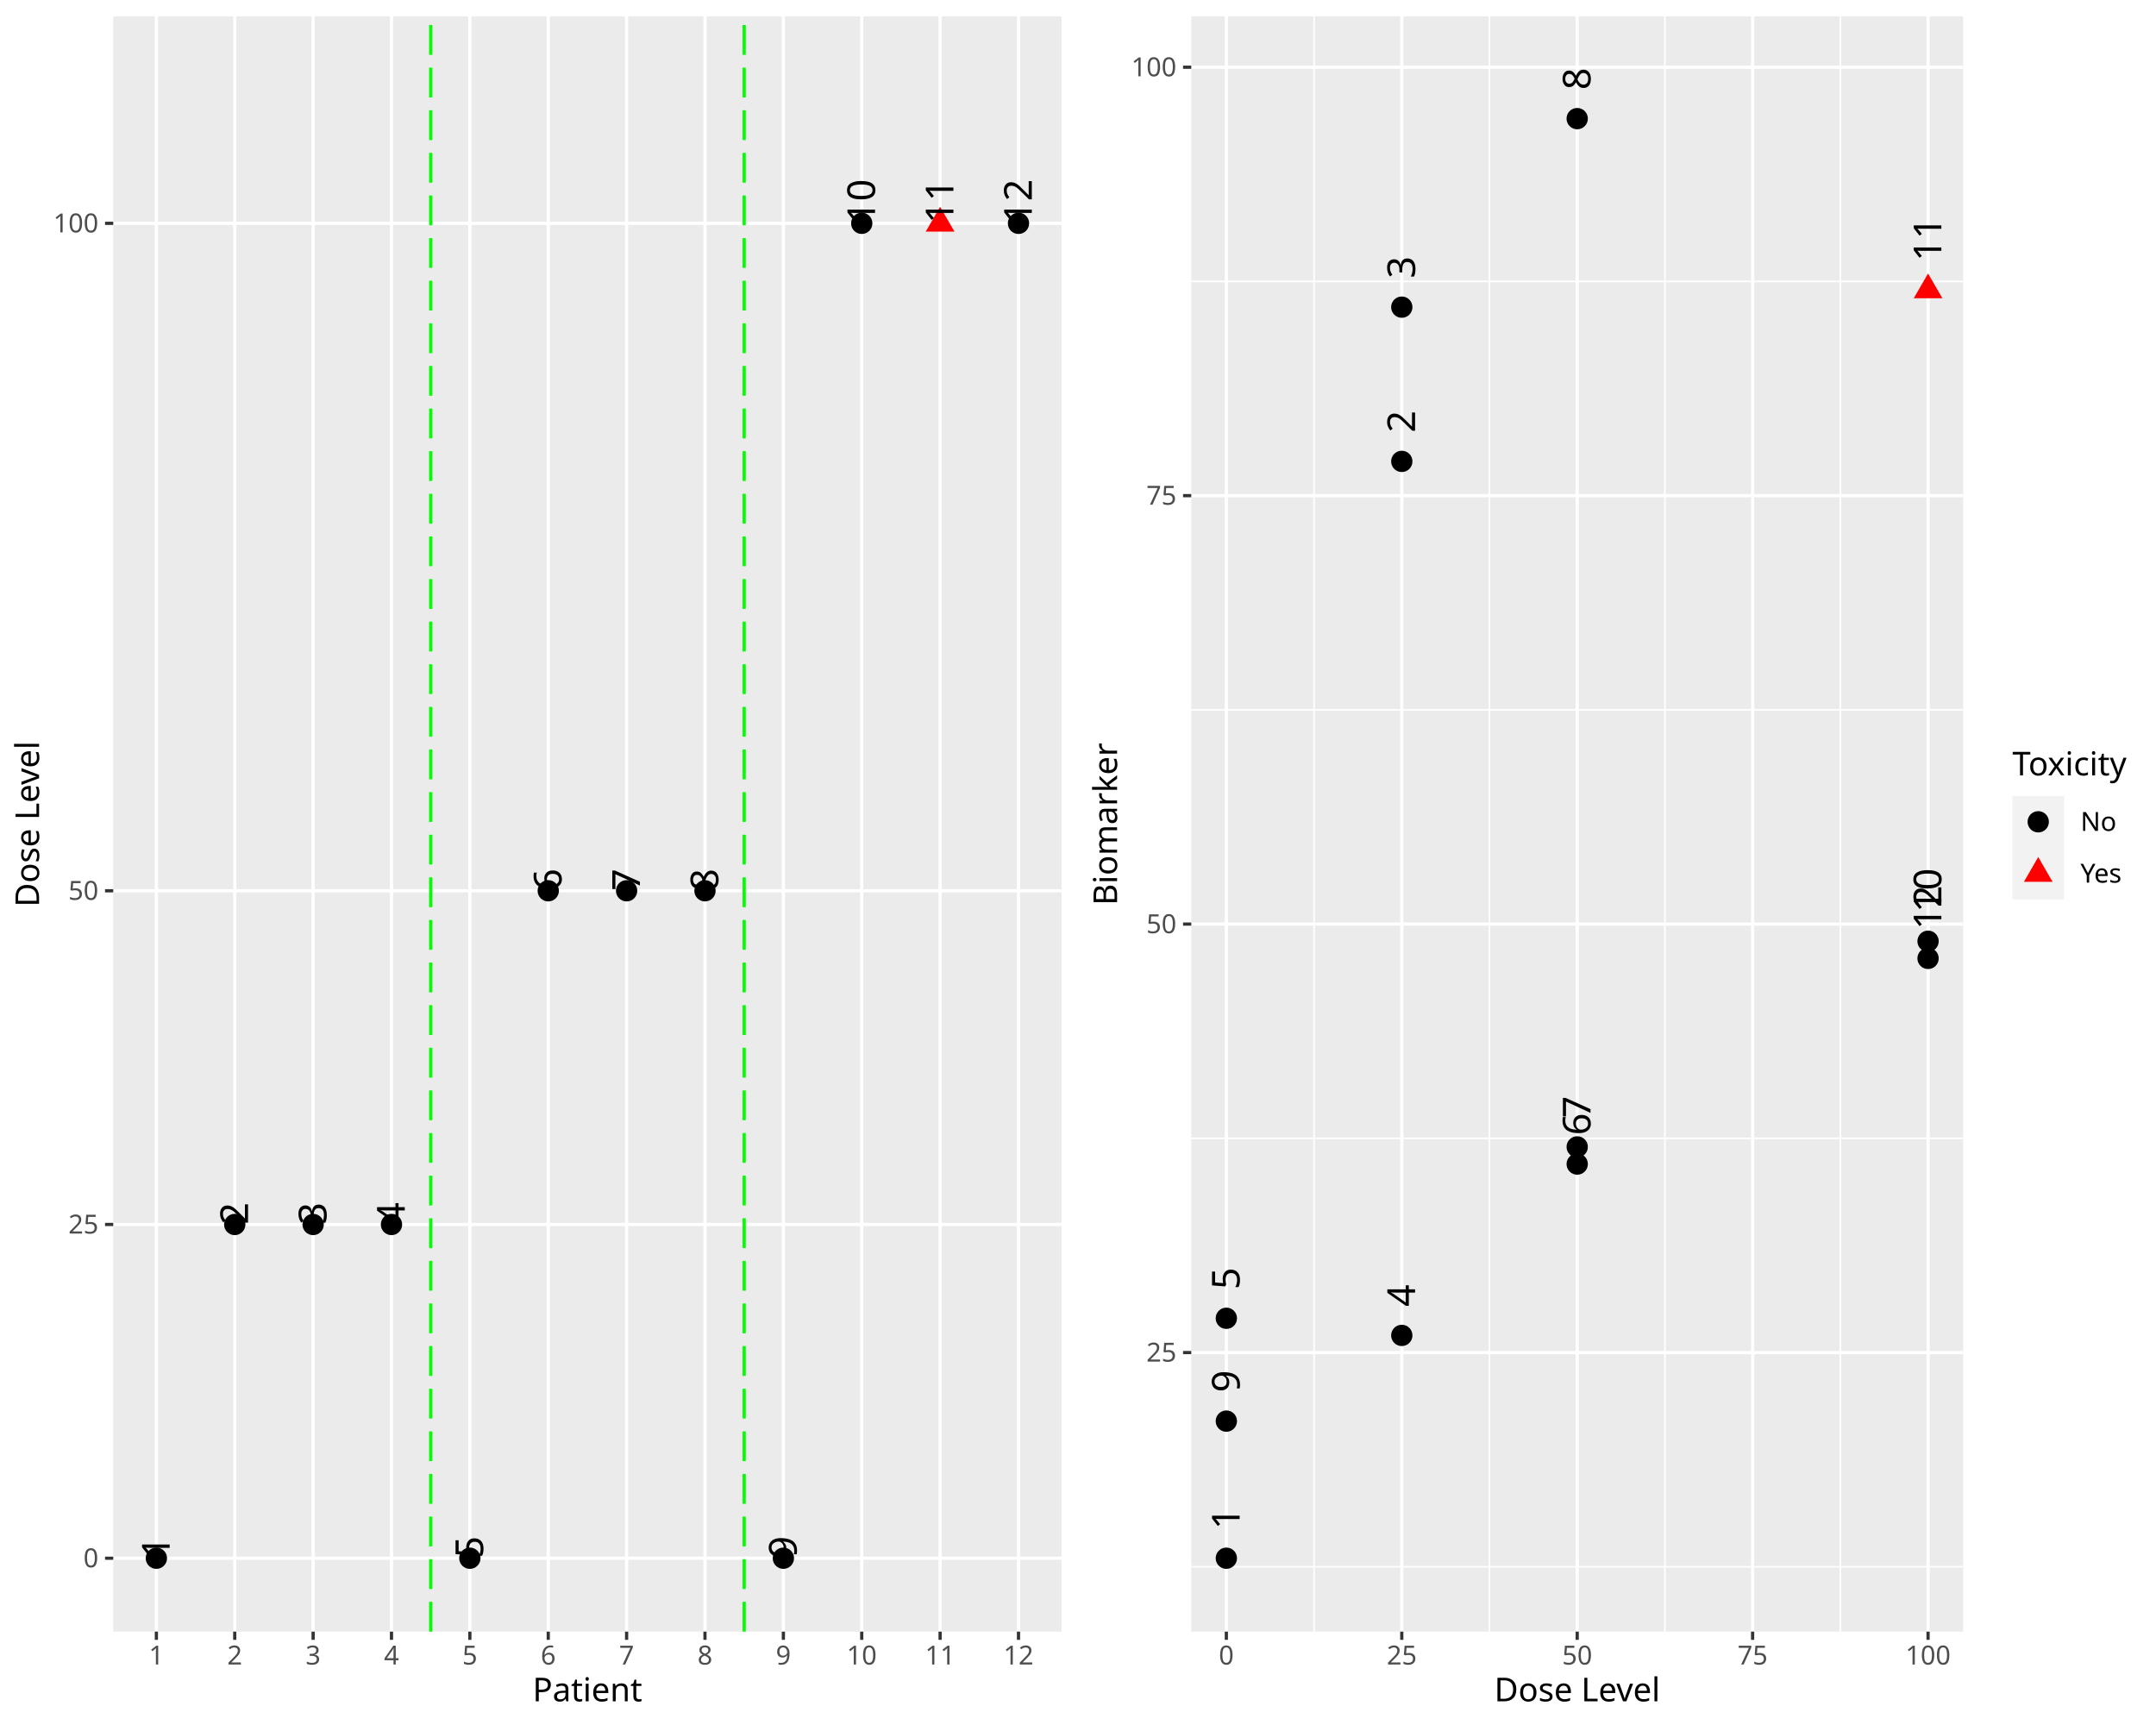
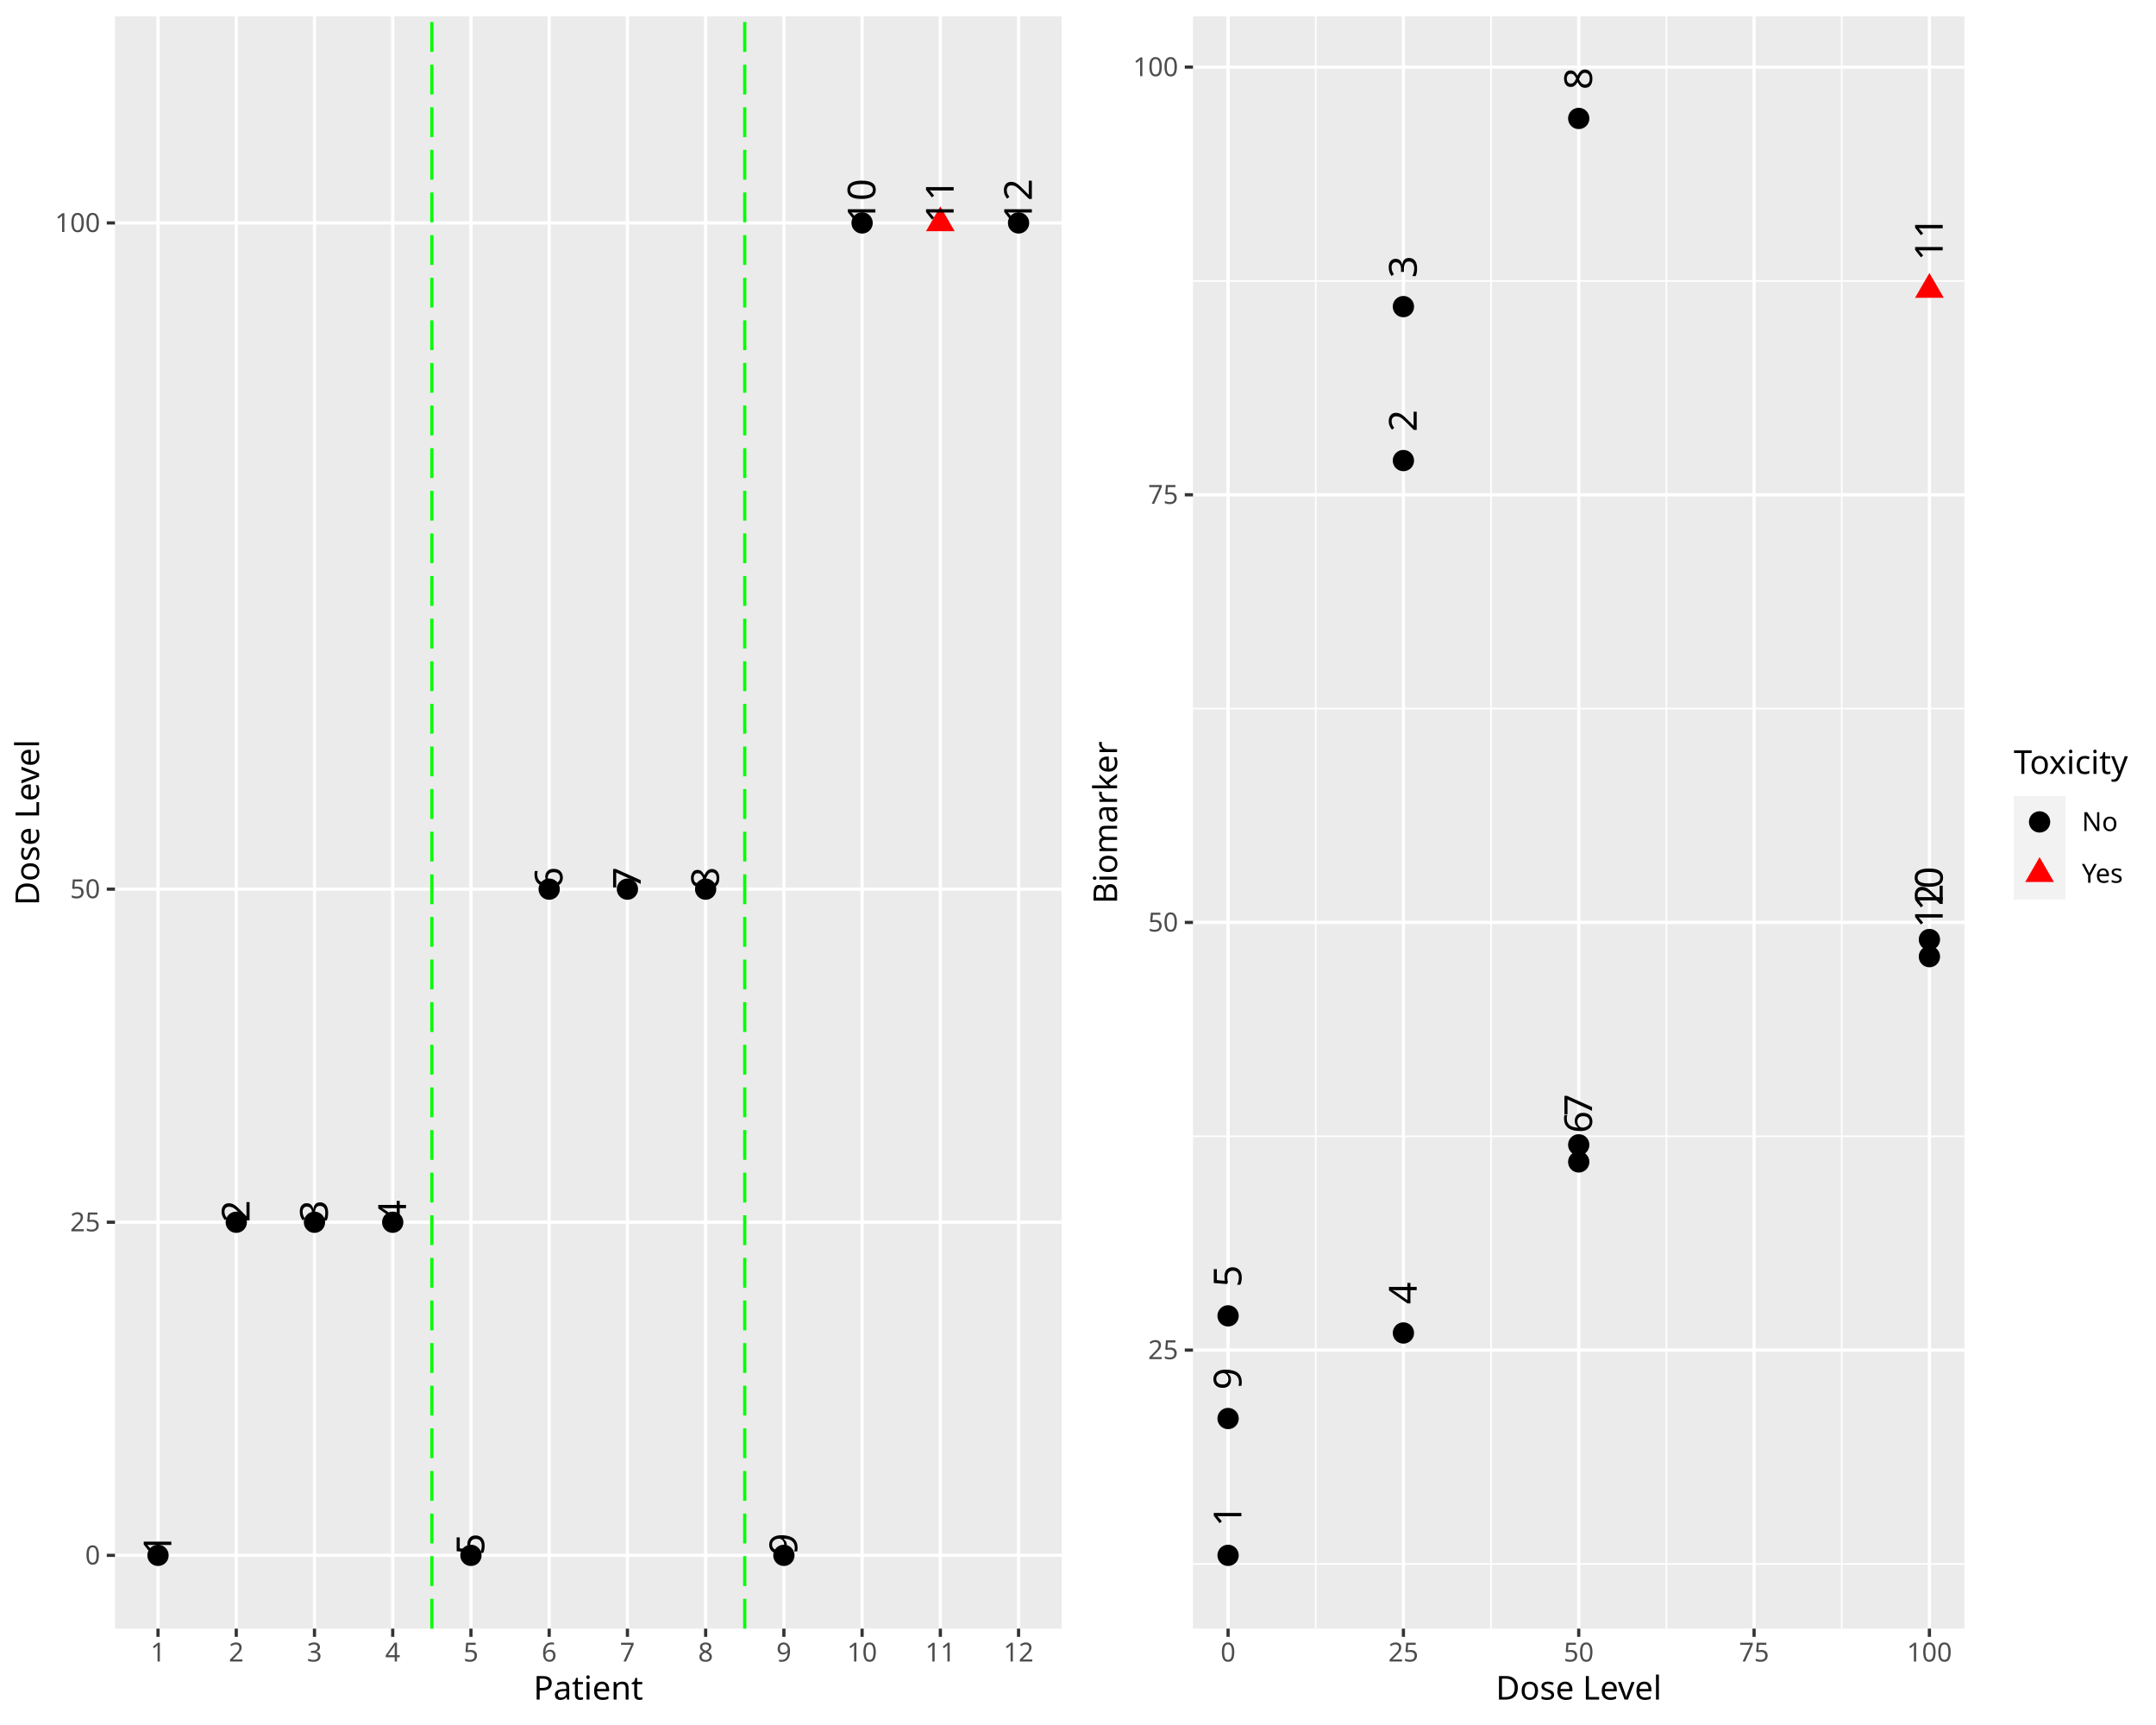
<svg xmlns="http://www.w3.org/2000/svg" class="svglite" data-engine-version="2.0" width="720.00pt" height="576.00pt" viewBox="0 0 720.00 576.00">
  <defs>
    <style type="text/css">
    .svglite line, .svglite polyline, .svglite polygon, .svglite path, .svglite rect, .svglite circle {
      fill: none;
      stroke: #000000;
      stroke-linecap: round;
      stroke-linejoin: round;
      stroke-miterlimit: 10.00;
    }
  </style>
  </defs>
  <rect width="100%" height="100%" style="stroke: none; fill: #FFFFFF;" />
  <defs>
    <clipPath id="cpMC4wMHw3MjAuMDB8MC4wMHw1NzYuMDA=">
      <rect x="0.00" y="0.00" width="720.00" height="576.00" />
    </clipPath>
  </defs>
  <g clip-path="url(#cpMC4wMHw3MjAuMDB8MC4wMHw1NzYuMDA=)">
</g>
  <defs>
    <clipPath id="cpMC4wMHwzNjAuMDB8MC4wMHw1NzYuMDA=">
      <rect x="0.00" y="0.00" width="360.00" height="576.00" />
    </clipPath>
  </defs>
  <g clip-path="url(#cpMC4wMHwzNjAuMDB8MC4wMHw1NzYuMDA=)">
    <rect x="0.00" y="0.00" width="360.00" height="576.00" style="stroke-width: 1.07; stroke: #FFFFFF; fill: #FFFFFF;" />
  </g>
  <g clip-path="url(#cpMC4wMHw3MjAuMDB8MC4wMHw1NzYuMDA=)">
</g>
  <defs>
-     <clipPath id="cpMzcuODJ8MzU0LjUyfDUuNDh8NTQ0Ljgy">
-       <rect x="37.82" y="5.48" width="316.70" height="539.34" />
-     </clipPath>
-   </defs>
-   <g clip-path="url(#cpMzcuODJ8MzU0LjUyfDUuNDh8NTQ0Ljgy)">
-     <rect x="37.82" y="5.48" width="316.70" height="539.34" style="stroke-width: 1.07; stroke: none; fill: #EBEBEB;" />
-     <polyline points="37.82,520.31 354.52,520.31 " style="stroke-width: 1.07; stroke: #FFFFFF; stroke-linecap: butt;" />
-     <polyline points="37.82,408.87 354.52,408.87 " style="stroke-width: 1.07; stroke: #FFFFFF; stroke-linecap: butt;" />
-     <polyline points="37.82,297.44 354.52,297.44 " style="stroke-width: 1.07; stroke: #FFFFFF; stroke-linecap: butt;" />
-     <polyline points="37.82,74.57 354.52,74.57 " style="stroke-width: 1.07; stroke: #FFFFFF; stroke-linecap: butt;" />
-     <polyline points="52.22,544.82 52.22,5.48 " style="stroke-width: 1.07; stroke: #FFFFFF; stroke-linecap: butt;" />
-     <polyline points="78.39,544.82 78.39,5.48 " style="stroke-width: 1.07; stroke: #FFFFFF; stroke-linecap: butt;" />
-     <polyline points="104.57,544.82 104.57,5.48 " style="stroke-width: 1.07; stroke: #FFFFFF; stroke-linecap: butt;" />
-     <polyline points="130.74,544.82 130.74,5.48 " style="stroke-width: 1.07; stroke: #FFFFFF; stroke-linecap: butt;" />
-     <polyline points="156.91,544.82 156.91,5.48 " style="stroke-width: 1.07; stroke: #FFFFFF; stroke-linecap: butt;" />
-     <polyline points="183.09,544.82 183.09,5.48 " style="stroke-width: 1.07; stroke: #FFFFFF; stroke-linecap: butt;" />
-     <polyline points="209.26,544.82 209.26,5.48 " style="stroke-width: 1.07; stroke: #FFFFFF; stroke-linecap: butt;" />
-     <polyline points="235.43,544.82 235.43,5.48 " style="stroke-width: 1.07; stroke: #FFFFFF; stroke-linecap: butt;" />
-     <polyline points="261.61,544.82 261.61,5.48 " style="stroke-width: 1.07; stroke: #FFFFFF; stroke-linecap: butt;" />
-     <polyline points="287.78,544.82 287.78,5.48 " style="stroke-width: 1.07; stroke: #FFFFFF; stroke-linecap: butt;" />
-     <polyline points="313.95,544.82 313.95,5.48 " style="stroke-width: 1.07; stroke: #FFFFFF; stroke-linecap: butt;" />
-     <polyline points="340.13,544.82 340.13,5.48 " style="stroke-width: 1.07; stroke: #FFFFFF; stroke-linecap: butt;" />
-     <circle cx="52.22" cy="520.31" r="3.56" style="stroke-width: 0.71; stroke: none; fill: #000000;" />
-     <circle cx="78.39" cy="408.87" r="3.56" style="stroke-width: 0.71; stroke: none; fill: #000000;" />
-     <circle cx="104.57" cy="408.87" r="3.56" style="stroke-width: 0.71; stroke: none; fill: #000000;" />
-     <circle cx="130.74" cy="408.87" r="3.56" style="stroke-width: 0.71; stroke: none; fill: #000000;" />
-     <circle cx="156.91" cy="520.31" r="3.56" style="stroke-width: 0.71; stroke: none; fill: #000000;" />
-     <circle cx="183.09" cy="297.44" r="3.56" style="stroke-width: 0.71; stroke: none; fill: #000000;" />
-     <circle cx="209.26" cy="297.44" r="3.56" style="stroke-width: 0.71; stroke: none; fill: #000000;" />
-     <circle cx="235.43" cy="297.44" r="3.56" style="stroke-width: 0.71; stroke: none; fill: #000000;" />
-     <circle cx="261.61" cy="520.31" r="3.56" style="stroke-width: 0.71; stroke: none; fill: #000000;" />
-     <circle cx="287.78" cy="74.57" r="3.56" style="stroke-width: 0.71; stroke: none; fill: #000000;" />
-     <polygon points="313.95,69.04 318.74,77.33 309.16,77.33 " style="stroke-width: 0.71; stroke: none; fill: #FF0000;" />
-     <circle cx="340.13" cy="74.57" r="3.56" style="stroke-width: 0.71; stroke: none; fill: #000000;" />
-     <line x1="143.83" y1="544.82" x2="143.83" y2="5.48" style="stroke-width: 1.07; stroke: #00FF00; stroke-dasharray: 9.96,4.27; stroke-linecap: butt;" />
-     <line x1="248.52" y1="544.82" x2="248.52" y2="5.48" style="stroke-width: 1.07; stroke: #00FF00; stroke-dasharray: 9.96,4.27; stroke-linecap: butt;" />
-     <text transform="translate(56.66,520.31) rotate(-90)" style="font-size: 12.90px; font-family: sans;" textLength="14.35px" lengthAdjust="spacingAndGlyphs">  1</text>
-     <text transform="translate(82.83,408.87) rotate(-90)" style="font-size: 12.90px; font-family: sans;" textLength="14.35px" lengthAdjust="spacingAndGlyphs">  2</text>
-     <text transform="translate(109.01,408.87) rotate(-90)" style="font-size: 12.90px; font-family: sans;" textLength="14.35px" lengthAdjust="spacingAndGlyphs">  3</text>
-     <text transform="translate(135.18,408.87) rotate(-90)" style="font-size: 12.90px; font-family: sans;" textLength="14.35px" lengthAdjust="spacingAndGlyphs">  4</text>
-     <text transform="translate(161.35,520.31) rotate(-90)" style="font-size: 12.90px; font-family: sans;" textLength="14.35px" lengthAdjust="spacingAndGlyphs">  5</text>
-     <text transform="translate(187.53,297.44) rotate(-90)" style="font-size: 12.90px; font-family: sans;" textLength="14.35px" lengthAdjust="spacingAndGlyphs">  6</text>
-     <text transform="translate(213.70,297.44) rotate(-90)" style="font-size: 12.90px; font-family: sans;" textLength="14.35px" lengthAdjust="spacingAndGlyphs">  7</text>
-     <text transform="translate(239.87,297.44) rotate(-90)" style="font-size: 12.90px; font-family: sans;" textLength="14.35px" lengthAdjust="spacingAndGlyphs">  8</text>
-     <text transform="translate(266.05,520.31) rotate(-90)" style="font-size: 12.90px; font-family: sans;" textLength="14.35px" lengthAdjust="spacingAndGlyphs">  9</text>
-     <text transform="translate(292.22,74.57) rotate(-90)" style="font-size: 12.90px; font-family: sans;" textLength="21.53px" lengthAdjust="spacingAndGlyphs">  10</text>
-     <text transform="translate(318.39,74.57) rotate(-90)" style="font-size: 12.90px; font-family: sans;" textLength="21.53px" lengthAdjust="spacingAndGlyphs">  11</text>
-     <text transform="translate(344.57,74.57) rotate(-90)" style="font-size: 12.90px; font-family: sans;" textLength="21.53px" lengthAdjust="spacingAndGlyphs">  12</text>
-   </g>
-   <g clip-path="url(#cpMC4wMHw3MjAuMDB8MC4wMHw1NzYuMDA=)">
-     <text x="32.89" y="523.34" text-anchor="end" style="font-size: 8.80px; fill: #4D4D4D; font-family: sans;" textLength="4.89px" lengthAdjust="spacingAndGlyphs">0</text>
-     <text x="32.89" y="411.90" text-anchor="end" style="font-size: 8.80px; fill: #4D4D4D; font-family: sans;" textLength="9.79px" lengthAdjust="spacingAndGlyphs">25</text>
-     <text x="32.89" y="300.47" text-anchor="end" style="font-size: 8.80px; fill: #4D4D4D; font-family: sans;" textLength="9.79px" lengthAdjust="spacingAndGlyphs">50</text>
-     <text x="32.89" y="77.60" text-anchor="end" style="font-size: 8.80px; fill: #4D4D4D; font-family: sans;" textLength="14.68px" lengthAdjust="spacingAndGlyphs">100</text>
-     <polyline points="35.08,520.31 37.82,520.31 " style="stroke-width: 1.07; stroke: #333333; stroke-linecap: butt;" />
-     <polyline points="35.08,408.87 37.82,408.87 " style="stroke-width: 1.07; stroke: #333333; stroke-linecap: butt;" />
-     <polyline points="35.08,297.44 37.82,297.44 " style="stroke-width: 1.07; stroke: #333333; stroke-linecap: butt;" />
-     <polyline points="35.08,74.57 37.82,74.57 " style="stroke-width: 1.07; stroke: #333333; stroke-linecap: butt;" />
-     <polyline points="52.22,547.56 52.22,544.82 " style="stroke-width: 1.07; stroke: #333333; stroke-linecap: butt;" />
-     <polyline points="78.39,547.56 78.39,544.82 " style="stroke-width: 1.07; stroke: #333333; stroke-linecap: butt;" />
-     <polyline points="104.57,547.56 104.57,544.82 " style="stroke-width: 1.07; stroke: #333333; stroke-linecap: butt;" />
-     <polyline points="130.74,547.56 130.74,544.82 " style="stroke-width: 1.07; stroke: #333333; stroke-linecap: butt;" />
-     <polyline points="156.91,547.56 156.91,544.82 " style="stroke-width: 1.07; stroke: #333333; stroke-linecap: butt;" />
-     <polyline points="183.09,547.56 183.09,544.82 " style="stroke-width: 1.07; stroke: #333333; stroke-linecap: butt;" />
-     <polyline points="209.26,547.56 209.26,544.82 " style="stroke-width: 1.07; stroke: #333333; stroke-linecap: butt;" />
-     <polyline points="235.43,547.56 235.43,544.82 " style="stroke-width: 1.07; stroke: #333333; stroke-linecap: butt;" />
-     <polyline points="261.61,547.56 261.61,544.82 " style="stroke-width: 1.07; stroke: #333333; stroke-linecap: butt;" />
-     <polyline points="287.78,547.56 287.78,544.82 " style="stroke-width: 1.07; stroke: #333333; stroke-linecap: butt;" />
-     <polyline points="313.95,547.56 313.95,544.82 " style="stroke-width: 1.07; stroke: #333333; stroke-linecap: butt;" />
-     <polyline points="340.13,547.56 340.13,544.82 " style="stroke-width: 1.07; stroke: #333333; stroke-linecap: butt;" />
-     <text x="52.22" y="555.81" text-anchor="middle" style="font-size: 8.80px; fill: #4D4D4D; font-family: sans;" textLength="4.89px" lengthAdjust="spacingAndGlyphs">1</text>
-     <text x="78.39" y="555.81" text-anchor="middle" style="font-size: 8.80px; fill: #4D4D4D; font-family: sans;" textLength="4.89px" lengthAdjust="spacingAndGlyphs">2</text>
-     <text x="104.57" y="555.81" text-anchor="middle" style="font-size: 8.80px; fill: #4D4D4D; font-family: sans;" textLength="4.89px" lengthAdjust="spacingAndGlyphs">3</text>
-     <text x="130.74" y="555.81" text-anchor="middle" style="font-size: 8.80px; fill: #4D4D4D; font-family: sans;" textLength="4.89px" lengthAdjust="spacingAndGlyphs">4</text>
-     <text x="156.91" y="555.81" text-anchor="middle" style="font-size: 8.80px; fill: #4D4D4D; font-family: sans;" textLength="4.89px" lengthAdjust="spacingAndGlyphs">5</text>
-     <text x="183.09" y="555.81" text-anchor="middle" style="font-size: 8.80px; fill: #4D4D4D; font-family: sans;" textLength="4.89px" lengthAdjust="spacingAndGlyphs">6</text>
-     <text x="209.26" y="555.81" text-anchor="middle" style="font-size: 8.80px; fill: #4D4D4D; font-family: sans;" textLength="4.89px" lengthAdjust="spacingAndGlyphs">7</text>
-     <text x="235.43" y="555.81" text-anchor="middle" style="font-size: 8.80px; fill: #4D4D4D; font-family: sans;" textLength="4.89px" lengthAdjust="spacingAndGlyphs">8</text>
-     <text x="261.61" y="555.81" text-anchor="middle" style="font-size: 8.80px; fill: #4D4D4D; font-family: sans;" textLength="4.89px" lengthAdjust="spacingAndGlyphs">9</text>
-     <text x="287.78" y="555.81" text-anchor="middle" style="font-size: 8.80px; fill: #4D4D4D; font-family: sans;" textLength="9.79px" lengthAdjust="spacingAndGlyphs">10</text>
-     <text x="313.95" y="555.81" text-anchor="middle" style="font-size: 8.80px; fill: #4D4D4D; font-family: sans;" textLength="9.79px" lengthAdjust="spacingAndGlyphs">11</text>
-     <text x="340.13" y="555.81" text-anchor="middle" style="font-size: 8.80px; fill: #4D4D4D; font-family: sans;" textLength="9.79px" lengthAdjust="spacingAndGlyphs">12</text>
-     <text x="196.17" y="568.10" text-anchor="middle" style="font-size: 11.00px; font-family: sans;" textLength="34.25px" lengthAdjust="spacingAndGlyphs">Patient</text>
-     <text transform="translate(13.05,275.15) rotate(-90)" text-anchor="middle" style="font-size: 11.00px; font-family: sans;" textLength="55.04px" lengthAdjust="spacingAndGlyphs">Dose Level</text>
+     <clipPath id="cpMzguNDB8MzU0LjUyfDUuNDh8NTQzLjgy">
+       <rect x="38.40" y="5.48" width="316.12" height="538.34" />
+     </clipPath>
+   </defs>
+   <g clip-path="url(#cpMzguNDB8MzU0LjUyfDUuNDh8NTQzLjgy)">
+     <rect x="38.40" y="5.48" width="316.12" height="538.34" style="stroke-width: 1.07; stroke: none; fill: #EBEBEB;" />
+     <polyline points="38.40,519.35 354.52,519.35 " style="stroke-width: 1.07; stroke: #FFFFFF; stroke-linecap: butt;" />
+     <polyline points="38.40,408.12 354.52,408.12 " style="stroke-width: 1.07; stroke: #FFFFFF; stroke-linecap: butt;" />
+     <polyline points="38.40,296.90 354.52,296.90 " style="stroke-width: 1.07; stroke: #FFFFFF; stroke-linecap: butt;" />
+     <polyline points="38.40,74.44 354.52,74.44 " style="stroke-width: 1.07; stroke: #FFFFFF; stroke-linecap: butt;" />
+     <polyline points="52.77,543.82 52.77,5.48 " style="stroke-width: 1.07; stroke: #FFFFFF; stroke-linecap: butt;" />
+     <polyline points="78.90,543.82 78.90,5.48 " style="stroke-width: 1.07; stroke: #FFFFFF; stroke-linecap: butt;" />
+     <polyline points="105.02,543.82 105.02,5.48 " style="stroke-width: 1.07; stroke: #FFFFFF; stroke-linecap: butt;" />
+     <polyline points="131.15,543.82 131.15,5.48 " style="stroke-width: 1.07; stroke: #FFFFFF; stroke-linecap: butt;" />
+     <polyline points="157.27,543.82 157.27,5.48 " style="stroke-width: 1.07; stroke: #FFFFFF; stroke-linecap: butt;" />
+     <polyline points="183.40,543.82 183.40,5.48 " style="stroke-width: 1.07; stroke: #FFFFFF; stroke-linecap: butt;" />
+     <polyline points="209.53,543.82 209.53,5.48 " style="stroke-width: 1.07; stroke: #FFFFFF; stroke-linecap: butt;" />
+     <polyline points="235.65,543.82 235.65,5.48 " style="stroke-width: 1.07; stroke: #FFFFFF; stroke-linecap: butt;" />
+     <polyline points="261.78,543.82 261.78,5.48 " style="stroke-width: 1.07; stroke: #FFFFFF; stroke-linecap: butt;" />
+     <polyline points="287.90,543.82 287.90,5.48 " style="stroke-width: 1.07; stroke: #FFFFFF; stroke-linecap: butt;" />
+     <polyline points="314.03,543.82 314.03,5.48 " style="stroke-width: 1.07; stroke: #FFFFFF; stroke-linecap: butt;" />
+     <polyline points="340.15,543.82 340.15,5.48 " style="stroke-width: 1.07; stroke: #FFFFFF; stroke-linecap: butt;" />
+     <circle cx="52.77" cy="519.35" r="3.56" style="stroke-width: 0.71; stroke: none; fill: #000000;" />
+     <circle cx="78.90" cy="408.12" r="3.56" style="stroke-width: 0.71; stroke: none; fill: #000000;" />
+     <circle cx="105.02" cy="408.12" r="3.56" style="stroke-width: 0.71; stroke: none; fill: #000000;" />
+     <circle cx="131.15" cy="408.12" r="3.56" style="stroke-width: 0.71; stroke: none; fill: #000000;" />
+     <circle cx="157.27" cy="519.35" r="3.56" style="stroke-width: 0.71; stroke: none; fill: #000000;" />
+     <circle cx="183.40" cy="296.90" r="3.56" style="stroke-width: 0.71; stroke: none; fill: #000000;" />
+     <circle cx="209.53" cy="296.90" r="3.56" style="stroke-width: 0.71; stroke: none; fill: #000000;" />
+     <circle cx="235.65" cy="296.90" r="3.56" style="stroke-width: 0.71; stroke: none; fill: #000000;" />
+     <circle cx="261.78" cy="519.35" r="3.56" style="stroke-width: 0.71; stroke: none; fill: #000000;" />
+     <circle cx="287.90" cy="74.44" r="3.56" style="stroke-width: 0.71; stroke: none; fill: #000000;" />
+     <polygon points="314.03,68.91 318.81,77.21 309.24,77.21 " style="stroke-width: 0.71; stroke: none; fill: #FF0000;" />
+     <circle cx="340.15" cy="74.44" r="3.56" style="stroke-width: 0.71; stroke: none; fill: #000000;" />
+     <line x1="144.21" y1="543.82" x2="144.21" y2="5.48" style="stroke-width: 1.07; stroke: #00FF00; stroke-dasharray: 9.96,4.27; stroke-linecap: butt;" />
+     <line x1="248.71" y1="543.82" x2="248.71" y2="5.48" style="stroke-width: 1.07; stroke: #00FF00; stroke-dasharray: 9.96,4.27; stroke-linecap: butt;" />
+     <text transform="translate(57.21,519.35) rotate(-90)" style="font-size: 12.90px; font-family: sans;" textLength="14.35px" lengthAdjust="spacingAndGlyphs">  1</text>
+     <text transform="translate(83.34,408.12) rotate(-90)" style="font-size: 12.90px; font-family: sans;" textLength="14.35px" lengthAdjust="spacingAndGlyphs">  2</text>
+     <text transform="translate(109.46,408.12) rotate(-90)" style="font-size: 12.90px; font-family: sans;" textLength="14.35px" lengthAdjust="spacingAndGlyphs">  3</text>
+     <text transform="translate(135.59,408.12) rotate(-90)" style="font-size: 12.90px; font-family: sans;" textLength="14.35px" lengthAdjust="spacingAndGlyphs">  4</text>
+     <text transform="translate(161.72,519.35) rotate(-90)" style="font-size: 12.90px; font-family: sans;" textLength="14.35px" lengthAdjust="spacingAndGlyphs">  5</text>
+     <text transform="translate(187.84,296.90) rotate(-90)" style="font-size: 12.90px; font-family: sans;" textLength="14.35px" lengthAdjust="spacingAndGlyphs">  6</text>
+     <text transform="translate(213.97,296.90) rotate(-90)" style="font-size: 12.90px; font-family: sans;" textLength="14.35px" lengthAdjust="spacingAndGlyphs">  7</text>
+     <text transform="translate(240.09,296.90) rotate(-90)" style="font-size: 12.90px; font-family: sans;" textLength="14.35px" lengthAdjust="spacingAndGlyphs">  8</text>
+     <text transform="translate(266.22,519.35) rotate(-90)" style="font-size: 12.90px; font-family: sans;" textLength="14.35px" lengthAdjust="spacingAndGlyphs">  9</text>
+     <text transform="translate(292.34,74.44) rotate(-90)" style="font-size: 12.90px; font-family: sans;" textLength="21.53px" lengthAdjust="spacingAndGlyphs">  10</text>
+     <text transform="translate(318.47,74.44) rotate(-90)" style="font-size: 12.90px; font-family: sans;" textLength="21.53px" lengthAdjust="spacingAndGlyphs">  11</text>
+     <text transform="translate(344.59,74.44) rotate(-90)" style="font-size: 12.90px; font-family: sans;" textLength="21.53px" lengthAdjust="spacingAndGlyphs">  12</text>
+   </g>
+   <g clip-path="url(#cpMC4wMHw3MjAuMDB8MC4wMHw1NzYuMDA=)">
+     <text x="33.47" y="522.38" text-anchor="end" style="font-size: 8.80px; fill: #4D4D4D; font-family: sans;" textLength="4.89px" lengthAdjust="spacingAndGlyphs">0</text>
+     <text x="33.47" y="411.15" text-anchor="end" style="font-size: 8.80px; fill: #4D4D4D; font-family: sans;" textLength="9.79px" lengthAdjust="spacingAndGlyphs">25</text>
+     <text x="33.47" y="299.92" text-anchor="end" style="font-size: 8.80px; fill: #4D4D4D; font-family: sans;" textLength="9.79px" lengthAdjust="spacingAndGlyphs">50</text>
+     <text x="33.47" y="77.47" text-anchor="end" style="font-size: 8.80px; fill: #4D4D4D; font-family: sans;" textLength="14.68px" lengthAdjust="spacingAndGlyphs">100</text>
+     <polyline points="35.66,519.35 38.40,519.35 " style="stroke-width: 1.07; stroke: #333333; stroke-linecap: butt;" />
+     <polyline points="35.66,408.12 38.40,408.12 " style="stroke-width: 1.07; stroke: #333333; stroke-linecap: butt;" />
+     <polyline points="35.66,296.90 38.40,296.90 " style="stroke-width: 1.07; stroke: #333333; stroke-linecap: butt;" />
+     <polyline points="35.66,74.44 38.40,74.44 " style="stroke-width: 1.07; stroke: #333333; stroke-linecap: butt;" />
+     <polyline points="52.77,546.56 52.77,543.82 " style="stroke-width: 1.07; stroke: #333333; stroke-linecap: butt;" />
+     <polyline points="78.90,546.56 78.90,543.82 " style="stroke-width: 1.07; stroke: #333333; stroke-linecap: butt;" />
+     <polyline points="105.02,546.56 105.02,543.82 " style="stroke-width: 1.07; stroke: #333333; stroke-linecap: butt;" />
+     <polyline points="131.15,546.56 131.15,543.82 " style="stroke-width: 1.07; stroke: #333333; stroke-linecap: butt;" />
+     <polyline points="157.27,546.56 157.27,543.82 " style="stroke-width: 1.07; stroke: #333333; stroke-linecap: butt;" />
+     <polyline points="183.40,546.56 183.40,543.82 " style="stroke-width: 1.07; stroke: #333333; stroke-linecap: butt;" />
+     <polyline points="209.53,546.56 209.53,543.82 " style="stroke-width: 1.07; stroke: #333333; stroke-linecap: butt;" />
+     <polyline points="235.65,546.56 235.65,543.82 " style="stroke-width: 1.07; stroke: #333333; stroke-linecap: butt;" />
+     <polyline points="261.78,546.56 261.78,543.82 " style="stroke-width: 1.07; stroke: #333333; stroke-linecap: butt;" />
+     <polyline points="287.90,546.56 287.90,543.82 " style="stroke-width: 1.07; stroke: #333333; stroke-linecap: butt;" />
+     <polyline points="314.03,546.56 314.03,543.82 " style="stroke-width: 1.07; stroke: #333333; stroke-linecap: butt;" />
+     <polyline points="340.15,546.56 340.15,543.82 " style="stroke-width: 1.07; stroke: #333333; stroke-linecap: butt;" />
+     <text x="52.77" y="554.81" text-anchor="middle" style="font-size: 8.80px; fill: #4D4D4D; font-family: sans;" textLength="4.89px" lengthAdjust="spacingAndGlyphs">1</text>
+     <text x="78.90" y="554.81" text-anchor="middle" style="font-size: 8.80px; fill: #4D4D4D; font-family: sans;" textLength="4.89px" lengthAdjust="spacingAndGlyphs">2</text>
+     <text x="105.02" y="554.81" text-anchor="middle" style="font-size: 8.80px; fill: #4D4D4D; font-family: sans;" textLength="4.89px" lengthAdjust="spacingAndGlyphs">3</text>
+     <text x="131.15" y="554.81" text-anchor="middle" style="font-size: 8.80px; fill: #4D4D4D; font-family: sans;" textLength="4.89px" lengthAdjust="spacingAndGlyphs">4</text>
+     <text x="157.27" y="554.81" text-anchor="middle" style="font-size: 8.80px; fill: #4D4D4D; font-family: sans;" textLength="4.89px" lengthAdjust="spacingAndGlyphs">5</text>
+     <text x="183.40" y="554.81" text-anchor="middle" style="font-size: 8.80px; fill: #4D4D4D; font-family: sans;" textLength="4.89px" lengthAdjust="spacingAndGlyphs">6</text>
+     <text x="209.53" y="554.81" text-anchor="middle" style="font-size: 8.80px; fill: #4D4D4D; font-family: sans;" textLength="4.89px" lengthAdjust="spacingAndGlyphs">7</text>
+     <text x="235.65" y="554.81" text-anchor="middle" style="font-size: 8.80px; fill: #4D4D4D; font-family: sans;" textLength="4.89px" lengthAdjust="spacingAndGlyphs">8</text>
+     <text x="261.78" y="554.81" text-anchor="middle" style="font-size: 8.80px; fill: #4D4D4D; font-family: sans;" textLength="4.89px" lengthAdjust="spacingAndGlyphs">9</text>
+     <text x="287.90" y="554.81" text-anchor="middle" style="font-size: 8.80px; fill: #4D4D4D; font-family: sans;" textLength="9.79px" lengthAdjust="spacingAndGlyphs">10</text>
+     <text x="314.03" y="554.81" text-anchor="middle" style="font-size: 8.80px; fill: #4D4D4D; font-family: sans;" textLength="9.79px" lengthAdjust="spacingAndGlyphs">11</text>
+     <text x="340.15" y="554.81" text-anchor="middle" style="font-size: 8.80px; fill: #4D4D4D; font-family: sans;" textLength="9.79px" lengthAdjust="spacingAndGlyphs">12</text>
+     <text x="196.46" y="567.52" text-anchor="middle" style="font-size: 11.00px; font-family: sans;" textLength="34.25px" lengthAdjust="spacingAndGlyphs">Patient</text>
+     <text transform="translate(13.05,274.65) rotate(-90)" text-anchor="middle" style="font-size: 11.00px; font-family: sans;" textLength="55.04px" lengthAdjust="spacingAndGlyphs">Dose Level</text>
  </g>
  <defs>
    <clipPath id="cpMzYwLjAwfDcyMC4wMHwwLjAwfDU3Ni4wMA==">
      <rect x="360.00" y="0.00" width="360.00" height="576.00" />
    </clipPath>
  </defs>
  <g clip-path="url(#cpMzYwLjAwfDcyMC4wMHwwLjAwfDU3Ni4wMA==)">
    <rect x="360.00" y="0.00" width="360.00" height="576.00" style="stroke-width: 1.07; stroke: #FFFFFF; fill: #FFFFFF;" />
  </g>
  <g clip-path="url(#cpMC4wMHw3MjAuMDB8MC4wMHw1NzYuMDA=)">
</g>
  <defs>
-     <clipPath id="cpMzk3LjgyfDY1NS42MHw1LjQ4fDU0NC44Mg==">
-       <rect x="397.82" y="5.48" width="257.77" height="539.34" />
-     </clipPath>
-   </defs>
-   <g clip-path="url(#cpMzk3LjgyfDY1NS42MHw1LjQ4fDU0NC44Mg==)">
-     <rect x="397.82" y="5.48" width="257.77" height="539.34" style="stroke-width: 1.07; stroke: none; fill: #EBEBEB;" />
-     <polyline points="397.82,523.17 655.60,523.17 " style="stroke-width: 0.53; stroke: #FFFFFF; stroke-linecap: butt;" />
-     <polyline points="397.82,380.10 655.60,380.10 " style="stroke-width: 0.53; stroke: #FFFFFF; stroke-linecap: butt;" />
-     <polyline points="397.82,237.04 655.60,237.04 " style="stroke-width: 0.53; stroke: #FFFFFF; stroke-linecap: butt;" />
-     <polyline points="397.82,93.97 655.60,93.97 " style="stroke-width: 0.53; stroke: #FFFFFF; stroke-linecap: butt;" />
-     <polyline points="438.83,544.82 438.83,5.48 " style="stroke-width: 0.53; stroke: #FFFFFF; stroke-linecap: butt;" />
-     <polyline points="497.42,544.82 497.42,5.48 " style="stroke-width: 0.53; stroke: #FFFFFF; stroke-linecap: butt;" />
-     <polyline points="556.00,544.82 556.00,5.48 " style="stroke-width: 0.53; stroke: #FFFFFF; stroke-linecap: butt;" />
-     <polyline points="614.59,544.82 614.59,5.48 " style="stroke-width: 0.53; stroke: #FFFFFF; stroke-linecap: butt;" />
-     <polyline points="397.82,451.64 655.60,451.64 " style="stroke-width: 1.07; stroke: #FFFFFF; stroke-linecap: butt;" />
-     <polyline points="397.82,308.57 655.60,308.57 " style="stroke-width: 1.07; stroke: #FFFFFF; stroke-linecap: butt;" />
-     <polyline points="397.82,165.51 655.60,165.51 " style="stroke-width: 1.07; stroke: #FFFFFF; stroke-linecap: butt;" />
-     <polyline points="397.82,22.44 655.60,22.44 " style="stroke-width: 1.07; stroke: #FFFFFF; stroke-linecap: butt;" />
-     <polyline points="409.54,544.82 409.54,5.48 " style="stroke-width: 1.07; stroke: #FFFFFF; stroke-linecap: butt;" />
-     <polyline points="468.13,544.82 468.13,5.48 " style="stroke-width: 1.07; stroke: #FFFFFF; stroke-linecap: butt;" />
-     <polyline points="526.71,544.82 526.71,5.48 " style="stroke-width: 1.07; stroke: #FFFFFF; stroke-linecap: butt;" />
-     <polyline points="585.29,544.82 585.29,5.48 " style="stroke-width: 1.07; stroke: #FFFFFF; stroke-linecap: butt;" />
-     <polyline points="643.88,544.82 643.88,5.48 " style="stroke-width: 1.07; stroke: #FFFFFF; stroke-linecap: butt;" />
-     <circle cx="409.54" cy="520.31" r="3.56" style="stroke-width: 0.71; stroke: none; fill: #000000;" />
-     <circle cx="468.13" cy="154.06" r="3.56" style="stroke-width: 0.71; stroke: none; fill: #000000;" />
-     <circle cx="468.13" cy="102.56" r="3.56" style="stroke-width: 0.71; stroke: none; fill: #000000;" />
-     <circle cx="468.13" cy="445.91" r="3.56" style="stroke-width: 0.71; stroke: none; fill: #000000;" />
-     <circle cx="409.54" cy="440.19" r="3.56" style="stroke-width: 0.71; stroke: none; fill: #000000;" />
-     <circle cx="526.71" cy="388.69" r="3.56" style="stroke-width: 0.71; stroke: none; fill: #000000;" />
-     <circle cx="526.71" cy="382.96" r="3.56" style="stroke-width: 0.71; stroke: none; fill: #000000;" />
-     <circle cx="526.71" cy="39.61" r="3.56" style="stroke-width: 0.71; stroke: none; fill: #000000;" />
-     <circle cx="409.54" cy="474.53" r="3.56" style="stroke-width: 0.71; stroke: none; fill: #000000;" />
-     <circle cx="643.88" cy="314.29" r="3.56" style="stroke-width: 0.71; stroke: none; fill: #000000;" />
-     <polygon points="643.88,91.31 648.67,99.60 639.09,99.60 " style="stroke-width: 0.71; stroke: none; fill: #FF0000;" />
-     <circle cx="643.88" cy="320.02" r="3.56" style="stroke-width: 0.71; stroke: none; fill: #000000;" />
-     <text transform="translate(413.98,510.69) rotate(-90)" style="font-size: 12.90px; font-family: sans;" textLength="7.18px" lengthAdjust="spacingAndGlyphs">1</text>
-     <text transform="translate(472.57,144.45) rotate(-90)" style="font-size: 12.90px; font-family: sans;" textLength="7.18px" lengthAdjust="spacingAndGlyphs">2</text>
-     <text transform="translate(472.57,92.94) rotate(-90)" style="font-size: 12.90px; font-family: sans;" textLength="7.18px" lengthAdjust="spacingAndGlyphs">3</text>
-     <text transform="translate(472.57,436.30) rotate(-90)" style="font-size: 12.90px; font-family: sans;" textLength="7.18px" lengthAdjust="spacingAndGlyphs">4</text>
-     <text transform="translate(413.98,430.58) rotate(-90)" style="font-size: 12.90px; font-family: sans;" textLength="7.18px" lengthAdjust="spacingAndGlyphs">5</text>
-     <text transform="translate(531.15,379.07) rotate(-90)" style="font-size: 12.90px; font-family: sans;" textLength="7.18px" lengthAdjust="spacingAndGlyphs">6</text>
-     <text transform="translate(531.15,373.35) rotate(-90)" style="font-size: 12.90px; font-family: sans;" textLength="7.18px" lengthAdjust="spacingAndGlyphs">7</text>
-     <text transform="translate(531.15,30.00) rotate(-90)" style="font-size: 12.90px; font-family: sans;" textLength="7.18px" lengthAdjust="spacingAndGlyphs">8</text>
-     <text transform="translate(413.98,464.91) rotate(-90)" style="font-size: 12.90px; font-family: sans;" textLength="7.18px" lengthAdjust="spacingAndGlyphs">9</text>
-     <text transform="translate(648.32,304.68) rotate(-90)" style="font-size: 12.90px; font-family: sans;" textLength="14.36px" lengthAdjust="spacingAndGlyphs">10</text>
-     <text transform="translate(648.32,87.22) rotate(-90)" style="font-size: 12.90px; font-family: sans;" textLength="14.36px" lengthAdjust="spacingAndGlyphs">11</text>
-     <text transform="translate(648.32,310.40) rotate(-90)" style="font-size: 12.90px; font-family: sans;" textLength="14.36px" lengthAdjust="spacingAndGlyphs">12</text>
-   </g>
-   <g clip-path="url(#cpMC4wMHw3MjAuMDB8MC4wMHw1NzYuMDA=)">
-     <text x="392.89" y="454.66" text-anchor="end" style="font-size: 8.80px; fill: #4D4D4D; font-family: sans;" textLength="9.79px" lengthAdjust="spacingAndGlyphs">25</text>
-     <text x="392.89" y="311.60" text-anchor="end" style="font-size: 8.80px; fill: #4D4D4D; font-family: sans;" textLength="9.79px" lengthAdjust="spacingAndGlyphs">50</text>
-     <text x="392.89" y="168.53" text-anchor="end" style="font-size: 8.80px; fill: #4D4D4D; font-family: sans;" textLength="9.79px" lengthAdjust="spacingAndGlyphs">75</text>
-     <text x="392.89" y="25.47" text-anchor="end" style="font-size: 8.80px; fill: #4D4D4D; font-family: sans;" textLength="14.68px" lengthAdjust="spacingAndGlyphs">100</text>
-     <polyline points="395.08,451.64 397.82,451.64 " style="stroke-width: 1.07; stroke: #333333; stroke-linecap: butt;" />
-     <polyline points="395.08,308.57 397.82,308.57 " style="stroke-width: 1.07; stroke: #333333; stroke-linecap: butt;" />
-     <polyline points="395.08,165.51 397.82,165.51 " style="stroke-width: 1.07; stroke: #333333; stroke-linecap: butt;" />
-     <polyline points="395.08,22.44 397.82,22.44 " style="stroke-width: 1.07; stroke: #333333; stroke-linecap: butt;" />
-     <polyline points="409.54,547.56 409.54,544.82 " style="stroke-width: 1.07; stroke: #333333; stroke-linecap: butt;" />
-     <polyline points="468.13,547.56 468.13,544.82 " style="stroke-width: 1.07; stroke: #333333; stroke-linecap: butt;" />
-     <polyline points="526.71,547.56 526.71,544.82 " style="stroke-width: 1.07; stroke: #333333; stroke-linecap: butt;" />
-     <polyline points="585.29,547.56 585.29,544.82 " style="stroke-width: 1.07; stroke: #333333; stroke-linecap: butt;" />
-     <polyline points="643.88,547.56 643.88,544.82 " style="stroke-width: 1.07; stroke: #333333; stroke-linecap: butt;" />
-     <text x="409.54" y="555.81" text-anchor="middle" style="font-size: 8.80px; fill: #4D4D4D; font-family: sans;" textLength="4.89px" lengthAdjust="spacingAndGlyphs">0</text>
-     <text x="468.13" y="555.81" text-anchor="middle" style="font-size: 8.80px; fill: #4D4D4D; font-family: sans;" textLength="9.79px" lengthAdjust="spacingAndGlyphs">25</text>
-     <text x="526.71" y="555.81" text-anchor="middle" style="font-size: 8.80px; fill: #4D4D4D; font-family: sans;" textLength="9.79px" lengthAdjust="spacingAndGlyphs">50</text>
-     <text x="585.29" y="555.81" text-anchor="middle" style="font-size: 8.80px; fill: #4D4D4D; font-family: sans;" textLength="9.79px" lengthAdjust="spacingAndGlyphs">75</text>
-     <text x="643.88" y="555.81" text-anchor="middle" style="font-size: 8.80px; fill: #4D4D4D; font-family: sans;" textLength="14.68px" lengthAdjust="spacingAndGlyphs">100</text>
-     <text x="526.71" y="568.10" text-anchor="middle" style="font-size: 11.00px; font-family: sans;" textLength="55.04px" lengthAdjust="spacingAndGlyphs">Dose Level</text>
-     <text transform="translate(373.05,275.15) rotate(-90)" text-anchor="middle" style="font-size: 11.00px; font-family: sans;" textLength="50.13px" lengthAdjust="spacingAndGlyphs">Biomarker</text>
-     <rect x="666.56" y="244.49" width="47.97" height="61.32" style="stroke-width: 1.07; stroke: none; fill: #FFFFFF;" />
-     <text x="672.03" y="258.92" style="font-size: 11.00px; font-family: sans;" textLength="37.29px" lengthAdjust="spacingAndGlyphs">Toxicity</text>
-     <rect x="672.03" y="265.77" width="17.28" height="17.28" style="stroke-width: 1.07; stroke: none; fill: #F2F2F2;" />
-     <circle cx="680.67" cy="274.41" r="3.56" style="stroke-width: 0.71; stroke: none; fill: #000000;" />
-     <rect x="672.03" y="283.05" width="17.28" height="17.28" style="stroke-width: 1.07; stroke: none; fill: #F2F2F2;" />
-     <polygon points="680.67,286.16 685.46,294.45 675.89,294.45 " style="stroke-width: 0.71; stroke: none; fill: #FF0000;" />
-     <text x="694.79" y="277.44" style="font-size: 8.80px; font-family: sans;" textLength="11.25px" lengthAdjust="spacingAndGlyphs">No</text>
-     <text x="694.79" y="294.72" style="font-size: 8.80px; font-family: sans;" textLength="15.17px" lengthAdjust="spacingAndGlyphs">Yes</text>
+     <clipPath id="cpMzk4LjQwfDY1Ni4wNHw1LjQ4fDU0My44Mg==">
+       <rect x="398.40" y="5.48" width="257.64" height="538.34" />
+     </clipPath>
+   </defs>
+   <g clip-path="url(#cpMzk4LjQwfDY1Ni4wNHw1LjQ4fDU0My44Mg==)">
+     <rect x="398.40" y="5.48" width="257.64" height="538.34" style="stroke-width: 1.07; stroke: none; fill: #EBEBEB;" />
+     <polyline points="398.40,522.21 656.04,522.21 " style="stroke-width: 0.53; stroke: #FFFFFF; stroke-linecap: butt;" />
+     <polyline points="398.40,379.41 656.04,379.41 " style="stroke-width: 0.53; stroke: #FFFFFF; stroke-linecap: butt;" />
+     <polyline points="398.40,236.61 656.04,236.61 " style="stroke-width: 0.53; stroke: #FFFFFF; stroke-linecap: butt;" />
+     <polyline points="398.40,93.81 656.04,93.81 " style="stroke-width: 0.53; stroke: #FFFFFF; stroke-linecap: butt;" />
+     <polyline points="439.39,543.82 439.39,5.48 " style="stroke-width: 0.53; stroke: #FFFFFF; stroke-linecap: butt;" />
+     <polyline points="497.95,543.82 497.95,5.48 " style="stroke-width: 0.53; stroke: #FFFFFF; stroke-linecap: butt;" />
+     <polyline points="556.50,543.82 556.50,5.48 " style="stroke-width: 0.53; stroke: #FFFFFF; stroke-linecap: butt;" />
+     <polyline points="615.06,543.82 615.06,5.48 " style="stroke-width: 0.53; stroke: #FFFFFF; stroke-linecap: butt;" />
+     <polyline points="398.40,450.81 656.04,450.81 " style="stroke-width: 1.07; stroke: #FFFFFF; stroke-linecap: butt;" />
+     <polyline points="398.40,308.01 656.04,308.01 " style="stroke-width: 1.07; stroke: #FFFFFF; stroke-linecap: butt;" />
+     <polyline points="398.40,165.21 656.04,165.21 " style="stroke-width: 1.07; stroke: #FFFFFF; stroke-linecap: butt;" />
+     <polyline points="398.40,22.41 656.04,22.41 " style="stroke-width: 1.07; stroke: #FFFFFF; stroke-linecap: butt;" />
+     <polyline points="410.12,543.82 410.12,5.48 " style="stroke-width: 1.07; stroke: #FFFFFF; stroke-linecap: butt;" />
+     <polyline points="468.67,543.82 468.67,5.48 " style="stroke-width: 1.07; stroke: #FFFFFF; stroke-linecap: butt;" />
+     <polyline points="527.22,543.82 527.22,5.48 " style="stroke-width: 1.07; stroke: #FFFFFF; stroke-linecap: butt;" />
+     <polyline points="585.78,543.82 585.78,5.48 " style="stroke-width: 1.07; stroke: #FFFFFF; stroke-linecap: butt;" />
+     <polyline points="644.33,543.82 644.33,5.48 " style="stroke-width: 1.07; stroke: #FFFFFF; stroke-linecap: butt;" />
+     <circle cx="410.12" cy="519.35" r="3.56" style="stroke-width: 0.71; stroke: none; fill: #000000;" />
+     <circle cx="468.67" cy="153.79" r="3.56" style="stroke-width: 0.71; stroke: none; fill: #000000;" />
+     <circle cx="468.67" cy="102.38" r="3.56" style="stroke-width: 0.71; stroke: none; fill: #000000;" />
+     <circle cx="468.67" cy="445.10" r="3.56" style="stroke-width: 0.71; stroke: none; fill: #000000;" />
+     <circle cx="410.12" cy="439.38" r="3.56" style="stroke-width: 0.71; stroke: none; fill: #000000;" />
+     <circle cx="527.22" cy="387.98" r="3.56" style="stroke-width: 0.71; stroke: none; fill: #000000;" />
+     <circle cx="527.22" cy="382.27" r="3.56" style="stroke-width: 0.71; stroke: none; fill: #000000;" />
+     <circle cx="527.22" cy="39.55" r="3.56" style="stroke-width: 0.71; stroke: none; fill: #000000;" />
+     <circle cx="410.12" cy="473.66" r="3.56" style="stroke-width: 0.71; stroke: none; fill: #000000;" />
+     <circle cx="644.33" cy="313.72" r="3.56" style="stroke-width: 0.71; stroke: none; fill: #000000;" />
+     <polygon points="644.33,91.14 649.12,99.43 639.54,99.43 " style="stroke-width: 0.71; stroke: none; fill: #FF0000;" />
+     <circle cx="644.33" cy="319.43" r="3.56" style="stroke-width: 0.71; stroke: none; fill: #000000;" />
+     <text transform="translate(414.56,509.76) rotate(-90)" style="font-size: 12.90px; font-family: sans;" textLength="7.18px" lengthAdjust="spacingAndGlyphs">1</text>
+     <text transform="translate(473.11,144.19) rotate(-90)" style="font-size: 12.90px; font-family: sans;" textLength="7.18px" lengthAdjust="spacingAndGlyphs">2</text>
+     <text transform="translate(473.11,92.78) rotate(-90)" style="font-size: 12.90px; font-family: sans;" textLength="7.18px" lengthAdjust="spacingAndGlyphs">3</text>
+     <text transform="translate(473.11,435.50) rotate(-90)" style="font-size: 12.90px; font-family: sans;" textLength="7.18px" lengthAdjust="spacingAndGlyphs">4</text>
+     <text transform="translate(414.56,429.79) rotate(-90)" style="font-size: 12.90px; font-family: sans;" textLength="7.18px" lengthAdjust="spacingAndGlyphs">5</text>
+     <text transform="translate(531.66,378.38) rotate(-90)" style="font-size: 12.90px; font-family: sans;" textLength="7.18px" lengthAdjust="spacingAndGlyphs">6</text>
+     <text transform="translate(531.66,372.67) rotate(-90)" style="font-size: 12.90px; font-family: sans;" textLength="7.18px" lengthAdjust="spacingAndGlyphs">7</text>
+     <text transform="translate(531.66,29.95) rotate(-90)" style="font-size: 12.90px; font-family: sans;" textLength="7.18px" lengthAdjust="spacingAndGlyphs">8</text>
+     <text transform="translate(414.56,464.06) rotate(-90)" style="font-size: 12.90px; font-family: sans;" textLength="7.18px" lengthAdjust="spacingAndGlyphs">9</text>
+     <text transform="translate(648.77,304.13) rotate(-90)" style="font-size: 12.90px; font-family: sans;" textLength="14.36px" lengthAdjust="spacingAndGlyphs">10</text>
+     <text transform="translate(648.77,87.07) rotate(-90)" style="font-size: 12.90px; font-family: sans;" textLength="14.36px" lengthAdjust="spacingAndGlyphs">11</text>
+     <text transform="translate(648.77,309.84) rotate(-90)" style="font-size: 12.90px; font-family: sans;" textLength="14.36px" lengthAdjust="spacingAndGlyphs">12</text>
+   </g>
+   <g clip-path="url(#cpMC4wMHw3MjAuMDB8MC4wMHw1NzYuMDA=)">
+     <text x="393.47" y="453.84" text-anchor="end" style="font-size: 8.80px; fill: #4D4D4D; font-family: sans;" textLength="9.79px" lengthAdjust="spacingAndGlyphs">25</text>
+     <text x="393.47" y="311.04" text-anchor="end" style="font-size: 8.80px; fill: #4D4D4D; font-family: sans;" textLength="9.79px" lengthAdjust="spacingAndGlyphs">50</text>
+     <text x="393.47" y="168.24" text-anchor="end" style="font-size: 8.80px; fill: #4D4D4D; font-family: sans;" textLength="9.79px" lengthAdjust="spacingAndGlyphs">75</text>
+     <text x="393.47" y="25.44" text-anchor="end" style="font-size: 8.80px; fill: #4D4D4D; font-family: sans;" textLength="14.68px" lengthAdjust="spacingAndGlyphs">100</text>
+     <polyline points="395.66,450.81 398.40,450.81 " style="stroke-width: 1.07; stroke: #333333; stroke-linecap: butt;" />
+     <polyline points="395.66,308.01 398.40,308.01 " style="stroke-width: 1.07; stroke: #333333; stroke-linecap: butt;" />
+     <polyline points="395.66,165.21 398.40,165.21 " style="stroke-width: 1.07; stroke: #333333; stroke-linecap: butt;" />
+     <polyline points="395.66,22.41 398.40,22.41 " style="stroke-width: 1.07; stroke: #333333; stroke-linecap: butt;" />
+     <polyline points="410.12,546.56 410.12,543.82 " style="stroke-width: 1.07; stroke: #333333; stroke-linecap: butt;" />
+     <polyline points="468.67,546.56 468.67,543.82 " style="stroke-width: 1.07; stroke: #333333; stroke-linecap: butt;" />
+     <polyline points="527.22,546.56 527.22,543.82 " style="stroke-width: 1.07; stroke: #333333; stroke-linecap: butt;" />
+     <polyline points="585.78,546.56 585.78,543.82 " style="stroke-width: 1.07; stroke: #333333; stroke-linecap: butt;" />
+     <polyline points="644.33,546.56 644.33,543.82 " style="stroke-width: 1.07; stroke: #333333; stroke-linecap: butt;" />
+     <text x="410.12" y="554.81" text-anchor="middle" style="font-size: 8.80px; fill: #4D4D4D; font-family: sans;" textLength="4.89px" lengthAdjust="spacingAndGlyphs">0</text>
+     <text x="468.67" y="554.81" text-anchor="middle" style="font-size: 8.80px; fill: #4D4D4D; font-family: sans;" textLength="9.79px" lengthAdjust="spacingAndGlyphs">25</text>
+     <text x="527.22" y="554.81" text-anchor="middle" style="font-size: 8.80px; fill: #4D4D4D; font-family: sans;" textLength="9.79px" lengthAdjust="spacingAndGlyphs">50</text>
+     <text x="585.78" y="554.81" text-anchor="middle" style="font-size: 8.80px; fill: #4D4D4D; font-family: sans;" textLength="9.79px" lengthAdjust="spacingAndGlyphs">75</text>
+     <text x="644.33" y="554.81" text-anchor="middle" style="font-size: 8.80px; fill: #4D4D4D; font-family: sans;" textLength="14.68px" lengthAdjust="spacingAndGlyphs">100</text>
+     <text x="527.22" y="567.52" text-anchor="middle" style="font-size: 11.00px; font-family: sans;" textLength="55.04px" lengthAdjust="spacingAndGlyphs">Dose Level</text>
+     <text transform="translate(373.05,274.65) rotate(-90)" text-anchor="middle" style="font-size: 11.00px; font-family: sans;" textLength="50.13px" lengthAdjust="spacingAndGlyphs">Biomarker</text>
+     <rect x="667.00" y="243.45" width="47.52" height="62.40" style="stroke-width: 1.07; stroke: none; fill: #FFFFFF;" />
+     <text x="672.48" y="258.42" style="font-size: 11.00px; font-family: sans;" textLength="37.29px" lengthAdjust="spacingAndGlyphs">Toxicity</text>
+     <rect x="672.48" y="265.81" width="17.28" height="17.28" style="stroke-width: 1.07; stroke: none; fill: #F2F2F2;" />
+     <circle cx="681.12" cy="274.45" r="3.56" style="stroke-width: 0.71; stroke: none; fill: #000000;" />
+     <rect x="672.48" y="283.09" width="17.28" height="17.28" style="stroke-width: 1.07; stroke: none; fill: #F2F2F2;" />
+     <polygon points="681.12,286.20 685.91,294.50 676.33,294.50 " style="stroke-width: 0.71; stroke: none; fill: #FF0000;" />
+     <text x="695.24" y="277.48" style="font-size: 8.80px; font-family: sans;" textLength="11.25px" lengthAdjust="spacingAndGlyphs">No</text>
+     <text x="695.24" y="294.76" style="font-size: 8.80px; font-family: sans;" textLength="15.17px" lengthAdjust="spacingAndGlyphs">Yes</text>
  </g>
</svg>
